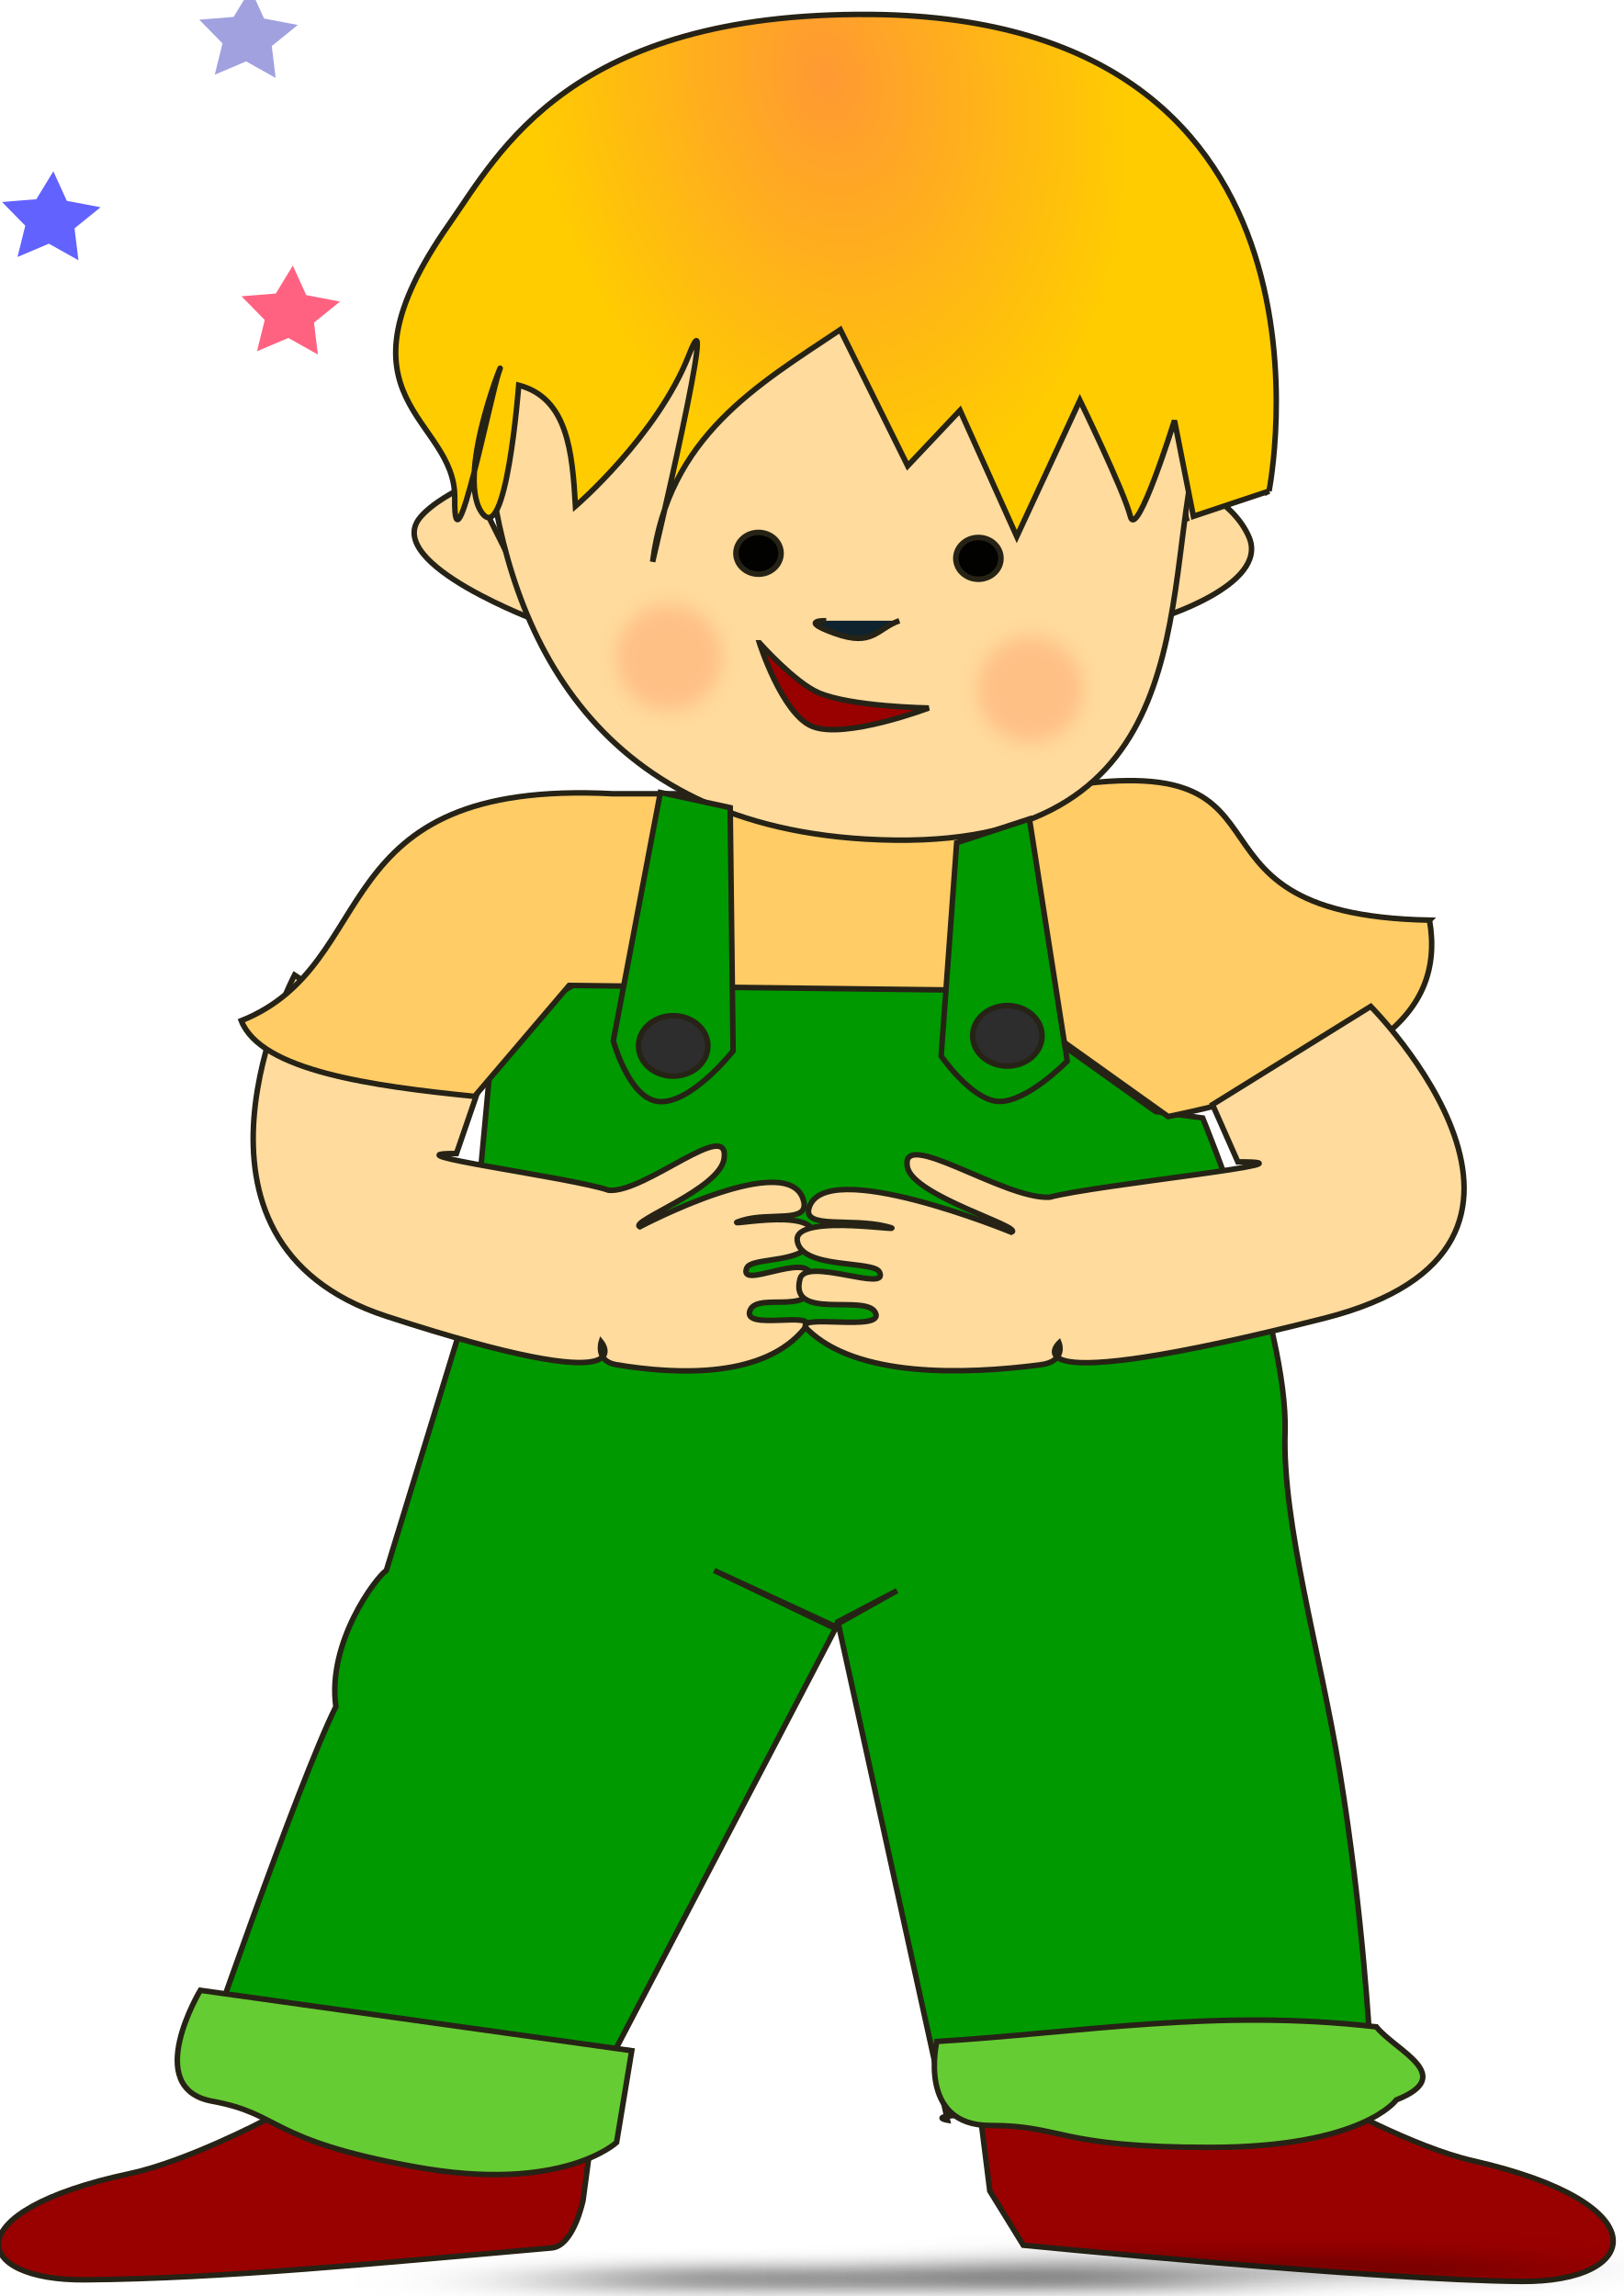
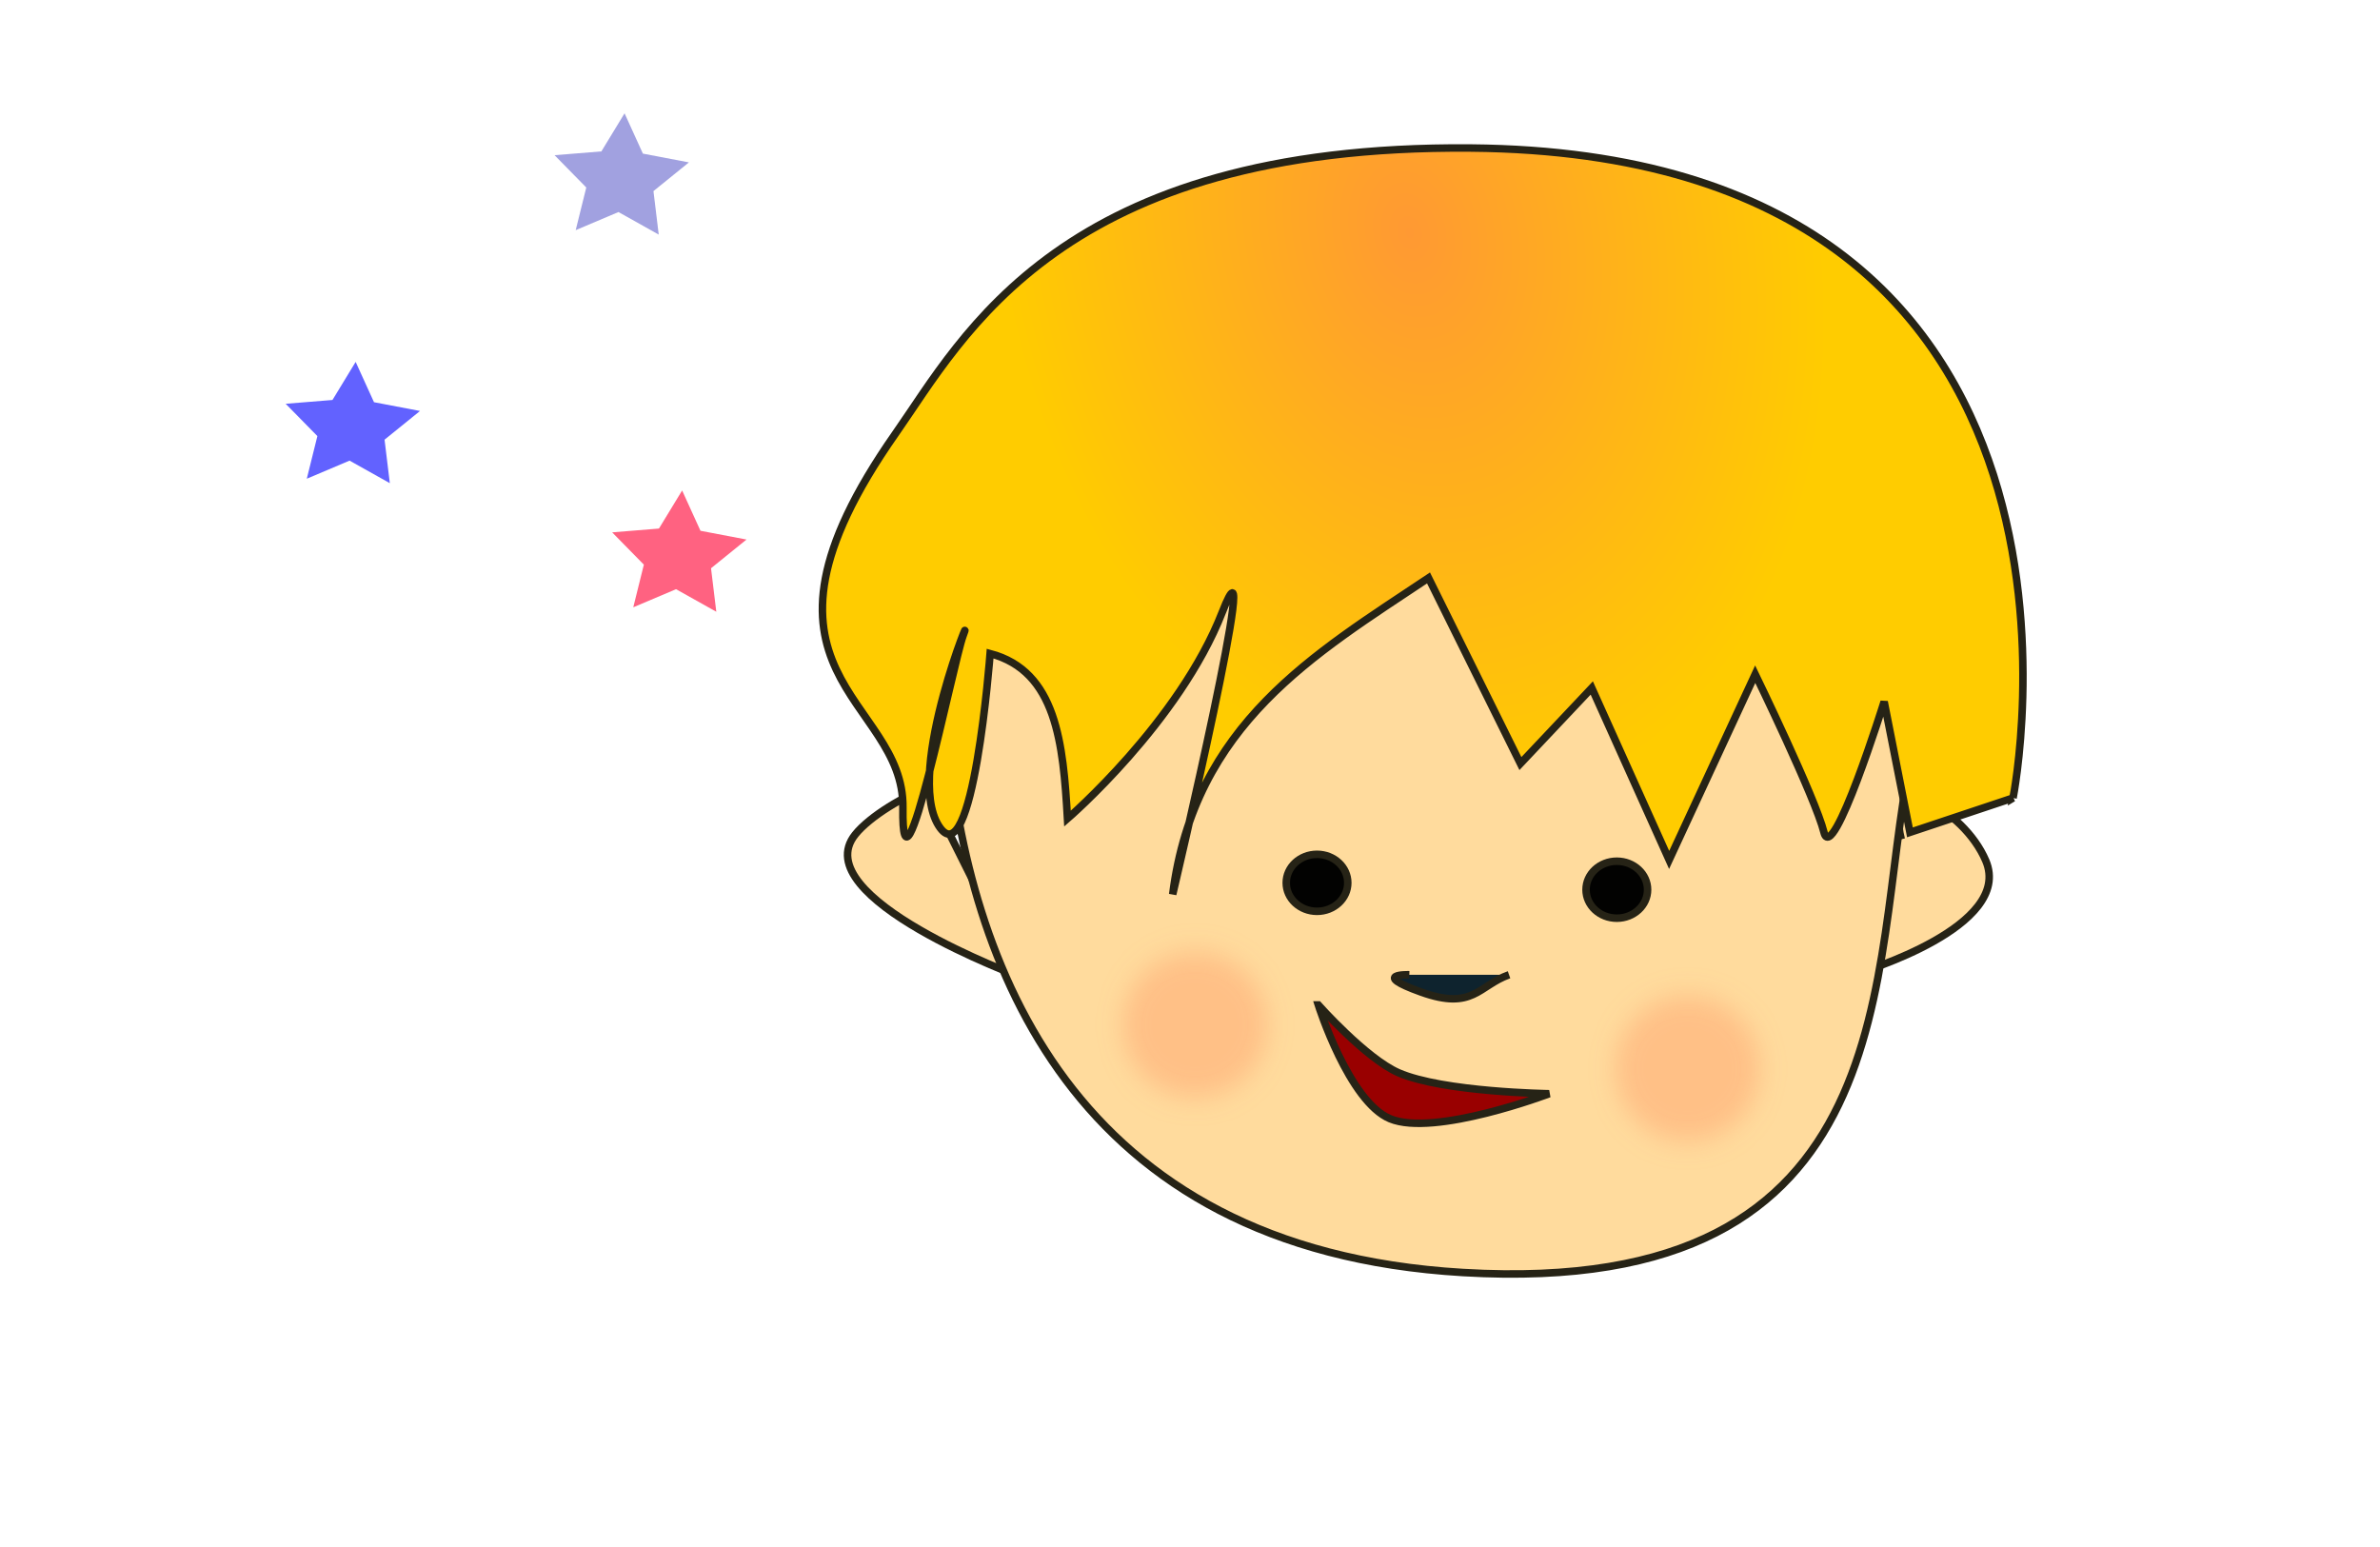
- <svg xmlns="http://www.w3.org/2000/svg" width="210mm" height="297mm" viewBox="0 0 744.094 1052.362" id="svg3699" version="1.1">
-   <defs id="defs3701">
-     <filter id="filter4870" height="11.099" width="10.377" y="-5.049" x="-4.689">
-       <feGaussianBlur id="feGaussianBlur4872" stdDeviation="24.964" />
-     </filter>
-     <filter id="filter4858" height="26.723" width="1.669" y="-12.861" x="-0.334">
-       <feGaussianBlur id="feGaussianBlur4860" stdDeviation="10.664" />
-     </filter>
-     <filter id="filter4854" height="9.987" width="1.49" y="-4.493" x="-0.245">
-       <feGaussianBlur id="feGaussianBlur4856" stdDeviation="10.664" />
-     </filter>
-     <filter id="filter4846" height="16.285" width="17.675" y="-7.642" x="-8.337">
-       <feGaussianBlur id="feGaussianBlur4848" stdDeviation="49.324" />
-     </filter>
-     <filter id="filter4842" height="11.591" width="3.727" y="-5.295" x="-1.364">
-       <feGaussianBlur id="feGaussianBlur4844" stdDeviation="10.664" />
-     </filter>
-     <filter id="filter4838" height="12.591" width="3.591" y="-5.795" x="-1.296">
-       <feGaussianBlur id="feGaussianBlur4840" stdDeviation="10.664" />
-     </filter>
-     <filter id="filter4830" height="38.714" width="2.93" y="-18.857" x="-0.965">
-       <feGaussianBlur id="feGaussianBlur4832" stdDeviation="10.664" />
-     </filter>
-     <filter id="filter4826" height="186.76" width="4.89" y="-92.879" x="-1.945">
-       <feGaussianBlur id="feGaussianBlur4828" stdDeviation="10.664" />
-     </filter>
-     <filter id="filter4814" height="6.185" width="1.461" y="-2.592" x="-0.231">
-       <feGaussianBlur id="feGaussianBlur4816" stdDeviation="10.664" />
-     </filter>
-     <filter id="filter4786" height="26.951" width="4.454" y="-12.975" x="-1.727">
-       <feGaussianBlur id="feGaussianBlur4788" stdDeviation="10.664" />
-     </filter>
+ <svg xmlns="http://www.w3.org/2000/svg" xmlns:xlink="http://www.w3.org/1999/xlink" id="svg690" width="800" height="520" xml:space="preserve" version="1.0">
+   <defs id="defs692">
+     <linearGradient id="linearGradient705">
+       <stop style="stop-color:#ffffff;stop-opacity:1;" offset="0" id="stop706" />
+       <stop style="stop-color:#4c4c7a;stop-opacity:1;" offset="1" id="stop707" />
+     </linearGradient>
+     <linearGradient id="linearGradient694">
+       <stop style="stop-color:#c7f0ff;stop-opacity:1;" offset="0" id="stop695" />
+       <stop style="stop-color:#ffffff;stop-opacity:1;" offset="1" id="stop696" />
+     </linearGradient>
+     <linearGradient xlink:href="#linearGradient694" id="linearGradient697" x1="74.833" y1="224.92" x2="579.742" y2="987.056" gradientTransform="matrix(1.240347,0,0,0.8062259,99.10019,-166.1021)" gradientUnits="userSpaceOnUse" />
+     <linearGradient xlink:href="#linearGradient694" id="linearGradient700" x1="0.495" y1="0.961" x2="0.49" y2="-0.18" />
+     <linearGradient xlink:href="#linearGradient694" id="linearGradient703" y2="572.832" x2="201.49" y1="52.163" x1="645.308" gradientTransform="scale(1.161664,0.8608344)" gradientUnits="userSpaceOnUse" />
+     <linearGradient xlink:href="#linearGradient694" id="linearGradient708" x1="183.005" y1="837.266" x2="177.188" y2="346.111" gradientTransform="matrix(2.250421,0,0,0.4443612,99.10019,-166.1021)" gradientUnits="userSpaceOnUse" />
+     <radialGradient xlink:href="#linearGradient705" id="radialGradient709" cx="459.017" cy="291.247" r="358.835" fx="459.017" fy="291.247" gradientTransform="scale(1.154448,0.8662147)" gradientUnits="userSpaceOnUse" />
+     <linearGradient xlink:href="#linearGradient694" id="linearGradient2409" gradientUnits="userSpaceOnUse" gradientTransform="scale(1.161664,0.8608344)" x1="645.308" y1="52.163" x2="201.49" y2="572.832" />
+     <radialGradient xlink:href="#linearGradient705" id="radialGradient2411" gradientUnits="userSpaceOnUse" gradientTransform="scale(1.154448,0.8662147)" cx="459.017" cy="291.247" fx="459.017" fy="291.247" r="358.835" />
+     <linearGradient xlink:href="#linearGradient694" id="linearGradient2413" gradientUnits="userSpaceOnUse" gradientTransform="matrix(2.250421,0,0,0.4443612,99.10019,-166.1021)" x1="183.005" y1="837.266" x2="177.188" y2="346.111" />
    <filter id="filter4654" height="1.453" width="1.421" y="-0.227" x="-0.21">
      <feGaussianBlur id="feGaussianBlur4656" stdDeviation="1.12" />
    </filter>
-     <radialGradient id="radialGradient5591" gradientUnits="userSpaceOnUse" cy="24.793" cx="326.75" gradientTransform="matrix(0.5391149,2.759759,-1.952953,0.3220704,251.0208,-874.6214)" r="69.333">
+     <radialGradient id="radialGradient5591" gradientUnits="userSpaceOnUse" cy="24.793" cx="326.75" gradientTransform="matrix(0.5391149,2.759759,-1.952953,0.3220704,346.1201,-831.4827)" r="69.333">
      <stop id="stop4634" style="stop-color:#ff9933" offset="0" />
      <stop id="stop4636" style="stop-color:#ffcc00" offset="1" />
    </radialGradient>
  </defs>
-   <g id="layer1">
-     <path id="path4562" d="m 121.2,971.901 c 0,0 -35.922,18.843 -61.695,24.343 -80.721,17.226 -72.615,49.142 -20.565,48.688 63.085,-0.551 134.074,-7.604 213.879,-14.606 10.114,-0.887 14.396,-21.909 14.396,-21.909 l 5.192,-38.95 z" style="fill:#990000;stroke:#262316;stroke-width:2.524" />
-     <path id="path4582" style="fill:#ffdb9d;stroke:#262316;stroke-width:2.524" d="m 543.98,238.985 c -6.065,-24.26 20.838,-10.68 28.42,7.218 9.403,22.196 -42.208,37.507 -42.208,37.507" />
-     <path id="path4584" style="fill:#ffdb9d;stroke:#262316;stroke-width:2.524" d="m 220.365,229.712 c 18.681,-20.025 -18.082,-4.676 -27.981,7.643 -17.053,21.222 55.778,47.981 55.778,47.981 z" />
-     <path id="path4566" style="fill:#009900;stroke:#262316;stroke-width:2.524" d="m 529.559,509.451 21.599,2.965 c 0,0 39.247,95.051 37.744,144.172 -1.275,41.719 15.987,100.196 25.005,155.141 10.826,65.957 13.893,125.388 13.893,125.388 0,0 11.558,34.677 -104.02,32.363 -115.578,-2.312 -89.573,2.312 -89.573,2.312 l -50.237,-228.446 27.121,-14.284 -28.895,16.182 -54.9,-25.429 55.558,26.653 -110.459,211.452 c 0,0 -31.785,36.989 -101.13,18.494 -69.348,-18.494 -80.905,-25.429 -80.905,-25.429 0,0 46.233,-134.08 63.568,-168.754 -4.109,-29.396 18.301,-59.208 23.116,-62.417 l 37.563,-122.52 11.558,-124.832 40.453,-23.117 182.035,2.311 z" />
-     <path id="path4624" d="m 134.978,446.907 c 0,0 -63.553,121.985 42.123,156.412 121.068,39.44 98.427,11.775 98.427,11.775 0,0 -2.743,8.801 6.853,10.403 28.972,4.835 68.286,6.003 86.513,-16.853 6.825,-8.559 -29.492,1.9 -25.109,-8.208 3.828,-8.828 32.078,4.289 27.884,-15.981 -2.2,-10.631 -33.321,6.952 -29.492,-3.18 2.161,-5.721 29.086,-1.193 30.524,-14.97 1.464,-14.029 -45.964,-2.72 -32.847,-6.876 12.82,-4.062 30.63,1.367 28.51,-8.576 -5.423,-25.432 -75.163,11.434 -75.163,11.434 -5.054,-2.461 36.504,-17.14 38.607,-31.1 2.927,-19.409 -35.983,15.693 -52.817,14.385 -17.003,-5.958 -104.105,-17.085 -69.825,-16.846 l 9.401,-27.323 z" style="fill:#ffdb9d;stroke:#262316;stroke-width:2.524" />
-     <path id="path4560" style="fill:#990000;stroke:#262316;stroke-width:2.524" d="m 609.3,962.763 c 0,0 38.306,21.393 65.791,27.638 86.077,19.558 77.433,55.792 21.93,55.276 -67.274,-0.626 -228.072,-16.583 -228.072,-16.583 l -15.351,-24.875 -5.536,-44.221 z" />
-     <path id="path4568" style="fill:#ffcc66;stroke:#262316;stroke-width:2.524" d="m 655.108,421.75 c -130.479,-2.565 -44.176,-86.832 -186.242,-57.934 l -187.816,0 c -134.896,-6.961 -104.88,77.724 -170.478,104.026 8.997,22.959 59.902,29.963 106.91,34.677 l 43.343,-50.857 193.593,2.312 80.905,57.794 c 92.597,-19.172 127.293,-46.202 119.784,-90.015 z" />
-     <path id="path4570" style="fill:#ffdb9d;stroke:#262316;stroke-width:2.524" d="M 546.876,213.532 C 532.882,282.319 547.087,393.478 396.623,384.598 264.626,376.809 230.43,279.897 223.255,204.284 218.426,153.386 312.827,95.632 312.827,95.632 l 182.035,11.559 c 0,0 61.213,61.1 52.01,106.34 z" />
-     <path id="path4572" style="fill:url(#radialGradient5591);stroke:#262316;stroke-width:2.524" d="m 581.569,225.089 -34.672,11.559 -8.668,-43.923 c 0,0 -17.337,55.48 -20.226,43.923 -2.889,-11.559 -23.116,-53.169 -23.116,-53.169 L 465.956,245.915 439.951,188.11 415.964,213.528 385.074,151.122 c -38.326,25.59 -78.723,49.067 -85.992,106.361 0,0 31.092,-131.793 16.645,-94.804 -14.447,36.989 -52.01,69.351 -52.01,69.351 -1.454,-25.122 -3.635,-49.578 -26.005,-55.48 0,0 -5.779,76.286 -17.337,57.791 -11.558,-18.494 13.142,-76.904 8.247,-63.785 -3.323,8.907 -20.75,96.522 -20.226,57.792 0.505,-37.365 -59.423,-44.541 -2.468,-125.775 C 228.836,69.898 261.241,5.468 399.234,6.616 624.826,8.49 581.556,225.096 581.556,225.096 Z" />
-     <ellipse id="path4574" style="fill:#000000;fill-opacity:0.992;stroke:#262316;stroke-width:2.524" transform="scale(-1,1)" cx="-448.366" cy="255.921" rx="10.344" ry="9.58" />
-     <path id="path4576" style="fill:#0e232e;stroke:#262316;stroke-width:2.524" d="m 412.141,284.515 c -10.204,3.587 -12.033,12.107 -29.524,5.829 -17.492,-6.278 -4.001,-5.829 -4.001,-5.829" />
-     <path id="path4578" style="fill:#990000;stroke:#262316;stroke-width:2.524" d="m 348.021,294.648 c 0,0 10.31,32.538 24.136,38.265 14.946,6.19 53.467,-8.414 53.467,-8.414 0,0 -35.658,-0.51 -50.629,-7.055 -10.929,-4.777 -26.973,-22.796 -26.973,-22.796 z" />
-     <ellipse id="path4580" style="fill:#000000;fill-opacity:0.992;stroke:#262316;stroke-width:2.524" transform="scale(-1,1)" cx="-347.593" cy="253.609" rx="10.344" ry="9.58" />
-     <path id="path4586" style="fill:#009900;stroke:#262316;stroke-width:2.524" d="m 471.757,375.36 17.337,110.963 c 0,0 -18.724,19.313 -31.785,18.494 -12.222,-0.767 -26.005,-20.805 -26.005,-20.805 l 7.114,-97.753 z" />
-     <path id="path4588" d="m 334.623,370.173 1.335,111.527 c 0,0 -19.855,25.201 -34.672,23.117 -13.179,-1.853 -20.226,-27.74 -20.226,-27.74 l 21.561,-113.839 z" style="fill:#009900;stroke:#262316;stroke-width:2.524" />
-     <ellipse id="path4590" style="fill:#2d2d2d;fill-opacity:0.992;stroke:#262316;stroke-width:2.523" transform="scale(-1,1)" cx="-461.648" cy="474.765" rx="15.892" ry="13.87" />
-     <ellipse id="path4592" style="fill:#2d2d2d;fill-opacity:0.992;stroke:#262316;stroke-width:2.523" transform="scale(-1,1)" cx="-308.514" cy="479.388" rx="15.892" ry="13.87" />
-     <path id="path4594" style="fill:#ffdb9d;stroke:#262316;stroke-width:2.524" d="m 628.167,461.287 c 0,0 109.174,109.858 -21.307,142.939 -149.484,37.9 -121.53,11.315 -121.53,11.315 0,0 3.387,8.457 -8.461,9.996 -35.772,4.646 -84.313,5.769 -106.817,-16.195 -8.427,-8.224 36.413,1.826 31.001,-7.887 -4.726,-8.482 -39.607,4.121 -34.427,-15.356 2.717,-10.216 41.14,6.681 36.416,-3.055 -2.669,-5.497 -35.913,-1.146 -37.688,-14.385 -1.808,-13.481 56.749,-2.613 40.555,-6.608 -15.829,-3.904 -37.82,1.314 -35.202,-8.241 6.696,-24.438 92.805,10.988 92.805,10.988 6.239,-2.365 -45.069,-16.47 -47.669,-29.885 -3.614,-18.651 44.428,15.08 65.214,13.823 20.994,-5.726 128.539,-16.417 86.215,-16.188 l -11.608,-26.256 z" />
-     <path id="path4596" style="fill:#66cc33;stroke:#262316;stroke-width:2.524" d="m 630.741,929.005 c 9.082,11.158 37.203,22.317 9.155,33.476 0,0 -15.259,21.759 -85.451,21.759 -70.192,0 -67.139,-10.043 -100.712,-10.043 -33.57,0 -24.415,-38.496 -24.415,-38.496 66.08,-4.032 127.972,-15.187 201.421,-6.695 z" />
-     <path id="path4598" d="m 289.516,939.917 -6.954,42.052 c 0,0 -25.008,23.57 -92.808,11.112 C 121.954,980.624 129.642,969.038 97.216,963.079 64.79,957.121 91.8,912.254 91.8,912.254 Z" style="fill:#66cc33;stroke:#262316;stroke-width:2.524" />
-     <ellipse id="path4658" style="opacity:0;stroke-width:0;filter:url(#filter4654)" transform="matrix(3.807444,0,0,4.110611,-837.7574,-290.2369)" cx="298.459" cy="140.925" rx="6.389" ry="5.933" />
-     <ellipse id="path4660" style="opacity:0.278;fill:#ff794b;stroke-width:0;filter:url(#filter4654)" transform="matrix(3.807444,0,0,4.110611,-664.2138,-263.2521)" cx="298.459" cy="140.925" rx="6.389" ry="5.933" />
-     <ellipse id="path4666" style="opacity:0.278;fill:#ff794b;stroke-width:0;filter:url(#filter4654)" transform="matrix(3.807444,0,0,4.110611,-829.7482,-277.9701)" cx="298.459" cy="140.925" rx="6.389" ry="5.933" />
-     <path id="path4686" style="fill:#000000;stroke:#262316;stroke-width:0.273;filter:url(#filter4786)" d="m 383.24,462.31 c -2.073,0.827 7.124,0.364 9.716,-0.246 3.215,-0.757 -14.429,-1.279 -14.429,-1.279" transform="matrix(3.17326,0,0,0.4333423,-638.8026,844.7985)" />
-     <path id="path4740" style="fill:#000000;stroke:#262316;stroke-width:0.273;filter:url(#filter4814)" d="m 384.23,463.17 c -4.784,-2.346 0.072,-6.138 -51.365,-5.835 -45.124,0.266 -56.814,3.571 -59.267,6.15 -1.651,1.736 30.621,3.706 30.621,3.706 l 62.23,-0.394 c 0,0 20.926,-2.084 17.78,-3.627 z" transform="matrix(3.17326,0,0,0.4333423,-638.8026,844.7985)" />
-     <path id="path4746" style="fill:#000000;stroke:#262316;stroke-width:0.273;filter:url(#filter4826)" d="m 338.17,460.75 c -3.488,-0.122 -4.114,-0.413 -10.093,-0.199 -5.98,0.214 -1.368,0.199 -1.368,0.199" transform="matrix(3.17326,0,0,0.4333423,-638.8026,844.7985)" />
-     <path id="path4748" style="fill:#000000;stroke:#262316;stroke-width:0.273;filter:url(#filter4830)" d="m 316.25,460.41 c 0,0 3.525,-1.11 8.251,-1.305 5.109,-0.211 18.278,0.287 18.278,0.287 0,0 -12.19,0.017 -17.308,0.241 -3.736,0.163 -9.221,0.778 -9.221,0.778 z" transform="matrix(3.17326,0,0,0.4333423,-638.8026,844.7985)" />
-     <path id="path4752" style="fill:#000000;stroke:#262316;stroke-width:0.273;filter:url(#filter4838)" d="m 358.55,457.65 5.927,-3.785 c 0,0 -6.401,-0.659 -10.866,-0.631 -4.178,0.026 -8.89,0.71 -8.89,0.71 l 2.432,3.334 z" transform="matrix(3.17326,0,0,0.4333423,-638.8026,844.7985)" />
-     <path id="path4754" style="fill:#000000;stroke:#262316;stroke-width:0.273;filter:url(#filter4842)" d="m 311.67,457.83 0.456,-3.804 c 0,0 -6.788,-0.86 -11.853,-0.788 -4.505,0.063 -6.915,0.946 -6.915,0.946 l 7.371,3.883 z" transform="matrix(3.17326,0,0,0.4333423,-638.8026,844.7985)" />
-     <ellipse id="path4756" style="fill:#000000;fill-opacity:0.992;stroke:#262316;stroke-width:1.26;filter:url(#filter4846)" transform="matrix(-2.428416,0,0,-0.02647089,119.7084,1051.485)" cx="-151.667" cy="371.574" rx="7.099" ry="7.745" />
-     <path id="path4760" style="fill:#000000;stroke:#262316;stroke-width:0.273;filter:url(#filter4854)" d="m 412.02,454.72 c 0,0 37.322,-3.747 -7.284,-4.875 -51.102,-1.293 -41.546,-0.386 -41.546,-0.386 0,0 1.158,-0.288 -2.893,-0.341 -12.229,-0.158 -28.823,-0.197 -36.516,0.552 -2.881,0.281 12.448,-0.062 10.598,0.269 -1.616,0.289 -13.54,-0.141 -11.769,0.524 0.929,0.348 14.064,-0.228 12.449,0.104 -0.912,0.188 -12.277,0.039 -12.884,0.491 -0.618,0.46 19.4,0.089 13.864,0.225 -5.411,0.133 -12.929,-0.045 -12.034,0.281 2.289,0.834 31.726,-0.375 31.726,-0.375 2.133,0.081 -15.407,0.562 -16.296,1.019 -1.236,0.636 15.188,-0.514 22.294,-0.471 7.177,0.195 43.942,0.56 29.473,0.552 l -3.968,0.896 z" transform="matrix(3.17326,0,0,0.4333423,-638.8026,844.7985)" />
-     <path id="path4762" style="fill:#000000;stroke:#262316;stroke-width:0.273;filter:url(#filter4858)" d="m 412.9,438.77 c 3.105,-0.381 12.718,-0.761 3.13,-1.142 0,0 -5.216,-0.742 -29.212,-0.742 -23.996,0 -22.952,0.343 -34.429,0.343 -11.476,0 -8.346,1.313 -8.346,1.313 22.59,0.138 43.748,0.518 68.857,0.228 z" transform="matrix(3.17326,0,0,0.4333423,-638.8026,844.7985)" />
-     <ellipse id="path4768" style="opacity:0.278;fill:#000000;stroke-width:0;filter:url(#filter4870)" transform="matrix(4.130679,0,0,-0.0607534,-733.3335,1052.56)" cx="298.459" cy="140.925" rx="6.389" ry="5.933" />
-     <path id="path5571" style="opacity:0.615;fill:#6666cc;stroke-width:0" transform="matrix(-0.9165909,0,0,0.8540285,8.059663,-23.38318)" d="m -98.574,67.451 -15.685,-7.129 -14.765,8.879 1.933,-17.12 -13.007,-11.298 16.879,-3.452 6.726,-15.862 8.499,14.987 17.164,1.495 -11.627,12.714 z" />
-     <path id="path5573" style="opacity:0.615;fill:#0000ff;stroke-width:0" d="m -98.574,67.451 -15.685,-7.129 -14.765,8.879 1.933,-17.12 -13.007,-11.298 16.879,-3.452 6.726,-15.862 8.499,14.987 17.164,1.495 -11.627,12.714 z" transform="matrix(-0.9165909,0,0,0.8540285,-82.32789,60.17299)" />
-     <path id="path5575" style="opacity:0.615;fill:#ff0033;stroke-width:0" transform="matrix(-0.9165909,0,0,0.8540285,27.41164,103.3916)" d="m -98.574,67.451 -15.685,-7.129 -14.765,8.879 1.933,-17.12 -13.007,-11.298 16.879,-3.452 6.726,-15.862 8.499,14.987 17.164,1.495 -11.627,12.714 z" />
-   </g>
+   <path id="path4582" style="fill:#ffdb9d;stroke:#262316;stroke-width:2.524" d="m 639.079,282.123 c -6.065,-24.26 20.838,-10.68 28.42,7.218 9.403,22.196 -42.208,37.507 -42.208,37.507" />
+   <path id="path4584" style="fill:#ffdb9d;stroke:#262316;stroke-width:2.524" d="m 315.464,272.851 c 18.681,-20.025 -18.082,-4.676 -27.981,7.643 -17.053,21.222 55.778,47.981 55.778,47.981 z" />
+   <path id="path4570" style="fill:#ffdb9d;stroke:#262316;stroke-width:2.524" d="M 641.975,256.671 C 627.981,325.458 642.186,436.617 491.722,427.736 359.725,419.948 325.53,323.036 318.354,247.422 c -4.829,-50.897 89.573,-108.651 89.573,-108.651 l 182.035,11.559 c 0,0 61.213,61.1 52.01,106.34 z" />
+   <path id="path4572" style="fill:url(#radialGradient5591);stroke:#262316;stroke-width:2.524" d="m 676.668,268.228 -34.672,11.559 -8.668,-43.923 c 0,0 -17.337,55.48 -20.226,43.923 -2.889,-11.559 -23.116,-53.169 -23.116,-53.169 l -28.93,62.436 -26.005,-57.805 -23.987,25.418 -30.89,-62.406 c -38.326,25.59 -78.723,49.067 -85.992,106.361 0,0 31.092,-131.793 16.645,-94.804 -14.447,36.989 -52.01,69.351 -52.01,69.351 -1.454,-25.122 -3.635,-49.578 -26.005,-55.48 0,0 -5.779,76.286 -17.337,57.791 -11.558,-18.494 13.142,-76.904 8.247,-63.785 -3.323,8.907 -20.75,96.522 -20.226,57.792 0.505,-37.365 -59.423,-44.541 -2.468,-125.775 C 323.935,113.037 356.34,48.607 494.333,49.755 719.925,51.628 676.655,268.235 676.655,268.235 Z" />
+   <ellipse id="path4574" style="fill:#000000;fill-opacity:0.992;stroke:#262316;stroke-width:2.524" transform="scale(-1,1)" cx="-543.465" cy="299.06" rx="10.344" ry="9.58" />
+   <path id="path4576" style="fill:#0e232e;stroke:#262316;stroke-width:2.524" d="m 507.24,327.654 c -10.204,3.587 -12.033,12.107 -29.524,5.829 -17.492,-6.278 -4.001,-5.829 -4.001,-5.829" />
+   <path id="path4578" style="fill:#990000;stroke:#262316;stroke-width:2.524" d="m 443.12,337.786 c 0,0 10.31,32.538 24.136,38.265 14.946,6.19 53.467,-8.414 53.467,-8.414 0,0 -35.658,-0.51 -50.629,-7.055 -10.929,-4.777 -26.973,-22.796 -26.973,-22.796 z" />
+   <ellipse id="path4580" style="fill:#000000;fill-opacity:0.992;stroke:#262316;stroke-width:2.524" transform="scale(-1,1)" cx="-442.692" cy="296.748" rx="10.344" ry="9.58" />
+   <ellipse id="path4658" style="opacity:0;stroke-width:0;filter:url(#filter4654)" transform="matrix(3.807444,0,0,4.110611,-742.658,-247.0982)" cx="298.459" cy="140.925" rx="6.389" ry="5.933" />
+   <ellipse id="path4660" style="opacity:0.278;fill:#ff794b;stroke-width:0;filter:url(#filter4654)" transform="matrix(3.807444,0,0,4.110611,-569.1145,-220.1134)" cx="298.459" cy="140.925" rx="6.389" ry="5.933" />
+   <ellipse id="path4666" style="opacity:0.278;fill:#ff794b;stroke-width:0;filter:url(#filter4654)" transform="matrix(3.807444,0,0,4.110611,-734.6488,-234.8314)" cx="298.459" cy="140.925" rx="6.389" ry="5.933" />
+   <path id="path5571" style="opacity:0.615;fill:#6666cc;stroke-width:0" transform="matrix(-0.9165909,0,0,0.8540285,103.159,19.75548)" d="m -98.574,67.451 -15.685,-7.129 -14.765,8.879 1.933,-17.12 -13.007,-11.298 16.879,-3.452 6.726,-15.862 8.499,14.987 17.164,1.495 -11.627,12.714 z" />
+   <path id="path5573" style="opacity:0.615;fill:#0000ff;stroke-width:0" d="m -98.574,67.451 -15.685,-7.129 -14.765,8.879 1.933,-17.12 -13.007,-11.298 16.879,-3.452 6.726,-15.862 8.499,14.987 17.164,1.495 -11.627,12.714 z" transform="matrix(-0.9165909,0,0,0.8540285,12.77144,103.3117)" />
+   <path id="path5575" style="opacity:0.615;fill:#ff0033;stroke-width:0" transform="matrix(-0.9165909,0,0,0.8540285,122.511,146.5302)" d="m -98.574,67.451 -15.685,-7.129 -14.765,8.879 1.933,-17.12 -13.007,-11.298 16.879,-3.452 6.726,-15.862 8.499,14.987 17.164,1.495 -11.627,12.714 z" />
</svg>
